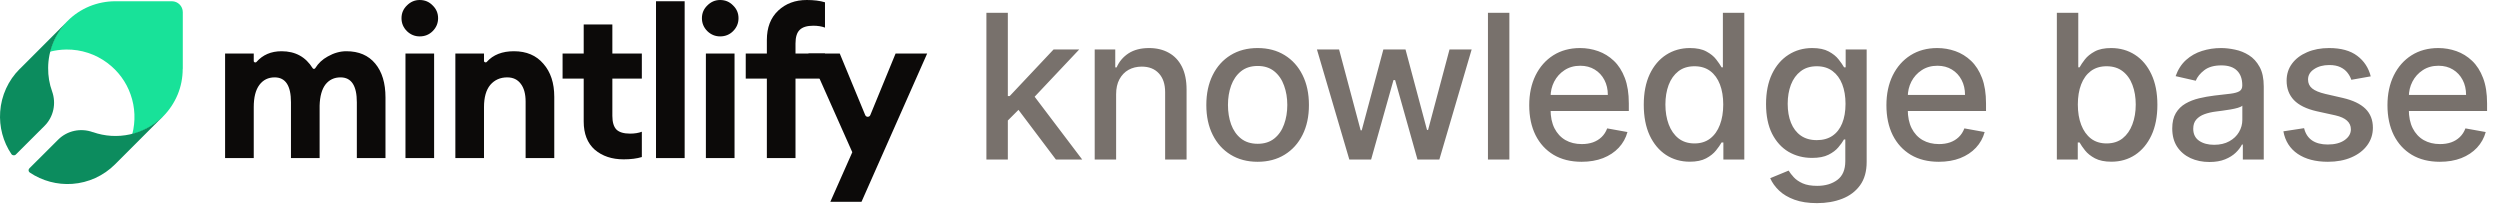
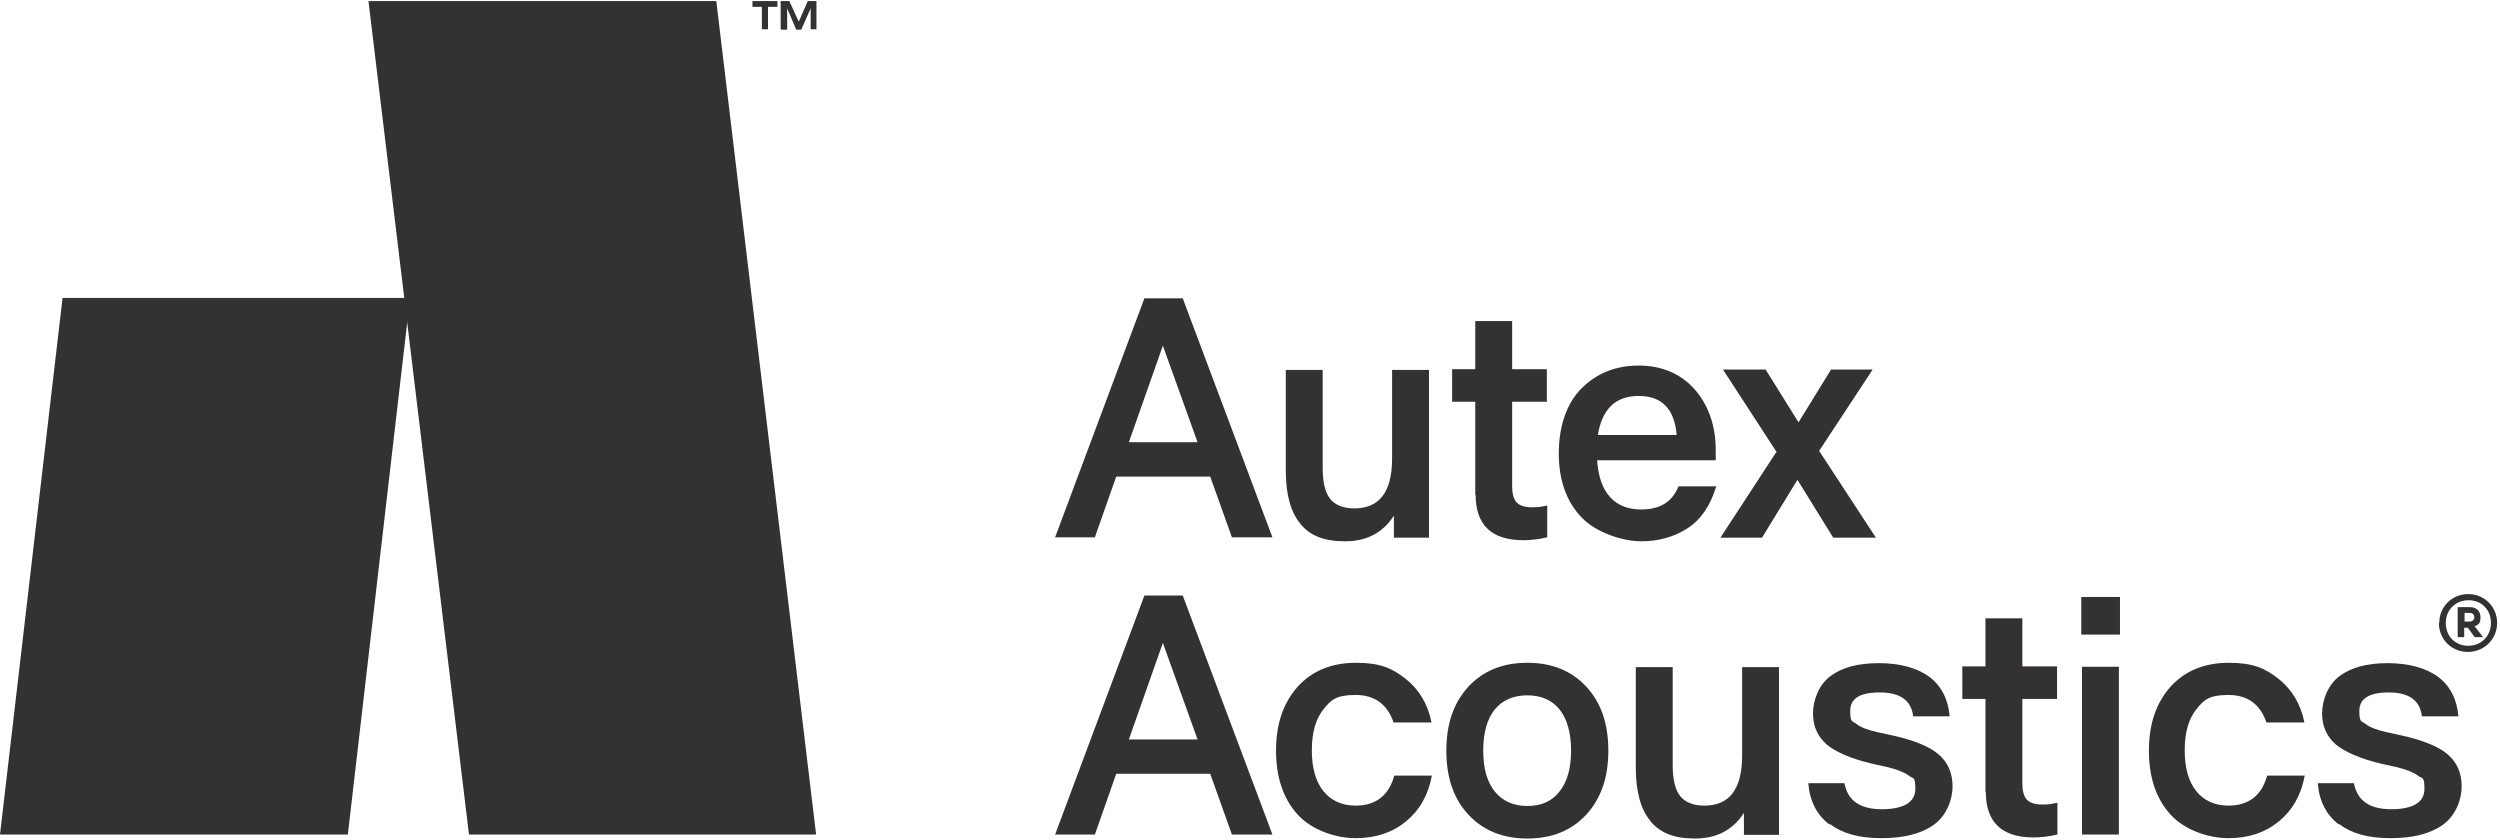
- <svg xmlns="http://www.w3.org/2000/svg" width="223" height="19" viewBox="0 0 223 19" fill="none">
-   <path d="M76.846 18H74.066L76.025 13.579L72.108 4.775H74.906L77.177 10.266C77.261 10.469 77.549 10.469 77.632 10.265L79.886 4.775H82.703L76.846 18Z" fill="#0C0A09" />
-   <path d="M68.404 14.101V7.013H66.52V4.775H68.404V3.563C68.404 2.456 68.74 1.585 69.411 0.951C70.083 0.317 70.934 0 71.966 0C72.601 0 73.142 0.068 73.589 0.205V2.462C73.291 2.35 72.943 2.294 72.545 2.294C71.985 2.294 71.581 2.419 71.332 2.667C71.084 2.904 70.959 3.308 70.959 3.88V4.775H73.589V7.013H70.959V14.101H68.404Z" fill="#0C0A09" />
-   <path d="M64.234 3.246C63.799 3.246 63.419 3.09 63.096 2.779C62.773 2.456 62.611 2.07 62.611 1.623C62.611 1.175 62.773 0.796 63.096 0.485C63.419 0.162 63.799 0 64.234 0C64.694 0 65.079 0.162 65.39 0.485C65.714 0.796 65.875 1.175 65.875 1.623C65.875 2.07 65.714 2.456 65.39 2.779C65.079 3.09 64.694 3.246 64.234 3.246ZM62.965 14.101V4.775H65.521V14.101H62.965Z" fill="#0C0A09" />
-   <path d="M58.516 14.101V0.112H61.071V14.101H58.516Z" fill="#0C0A09" />
-   <path d="M55.629 14.213C54.584 14.213 53.726 13.927 53.055 13.355C52.396 12.771 52.066 11.932 52.066 10.837V7.013H50.182V4.775H52.066V2.182H54.622V4.775H57.252V7.013H54.622V10.334C54.622 10.906 54.746 11.316 54.995 11.565C55.243 11.801 55.648 11.919 56.207 11.919C56.605 11.919 56.953 11.863 57.252 11.751V14.008C56.804 14.145 56.263 14.213 55.629 14.213Z" fill="#0C0A09" />
-   <path d="M40.618 14.102V4.775H43.173V5.436C43.173 5.558 43.339 5.612 43.42 5.521C43.989 4.887 44.796 4.57 45.841 4.57C46.96 4.57 47.836 4.943 48.471 5.689C49.117 6.423 49.441 7.405 49.441 8.636V14.102H46.885V9.065C46.885 8.381 46.742 7.853 46.456 7.48C46.17 7.094 45.766 6.902 45.244 6.902C44.622 6.902 44.118 7.126 43.733 7.573C43.36 8.021 43.173 8.68 43.173 9.55V14.102H40.618Z" fill="#0C0A09" />
-   <path d="M37.436 3.246C37.001 3.246 36.622 3.09 36.299 2.779C35.975 2.456 35.814 2.07 35.814 1.623C35.814 1.175 35.975 0.796 36.299 0.485C36.622 0.162 37.001 0 37.436 0C37.897 0 38.282 0.162 38.593 0.485C38.916 0.796 39.078 1.175 39.078 1.623C39.078 2.07 38.916 2.456 38.593 2.779C38.282 3.09 37.897 3.246 37.436 3.246ZM36.168 14.101V4.775H38.723V14.101H36.168Z" fill="#0C0A09" />
-   <path d="M31.83 14.102V9.121C31.83 7.642 31.345 6.902 30.375 6.902C29.815 6.902 29.368 7.113 29.032 7.536C28.709 7.959 28.534 8.587 28.51 9.42V14.102H25.954V9.121C25.954 7.642 25.469 6.902 24.499 6.902C23.927 6.902 23.473 7.126 23.138 7.573C22.802 8.021 22.634 8.68 22.634 9.55V14.102H20.078V4.775H22.634V5.443C22.634 5.564 22.797 5.618 22.877 5.527C23.44 4.889 24.186 4.57 25.115 4.57C26.341 4.57 27.266 5.075 27.889 6.084C27.941 6.168 28.068 6.167 28.12 6.082C28.389 5.644 28.761 5.296 29.237 5.036C29.784 4.726 30.337 4.57 30.897 4.57C32.004 4.57 32.862 4.937 33.471 5.671C34.081 6.404 34.385 7.412 34.385 8.692V14.102H31.83Z" fill="#0C0A09" />
-   <path d="M16.305 6.139V1.086C16.305 0.544 15.865 0.112 15.331 0.112H10.281C9.488 0.112 8.702 0.269 7.972 0.568C7.242 0.874 6.574 1.314 6.016 1.88L5.977 1.919C5.239 2.666 4.713 3.593 4.446 4.614C4.925 4.488 5.419 4.426 5.914 4.418C7.234 4.402 8.53 4.826 9.582 5.62C10.532 6.327 11.255 7.301 11.648 8.425C12.056 9.564 12.103 10.806 11.797 11.977C12.81 11.71 13.745 11.183 14.491 10.444L14.53 10.405C15.088 9.847 15.535 9.179 15.842 8.449C16.148 7.718 16.297 6.932 16.297 6.139H16.305Z" fill="#18E299" />
-   <path d="M4.295 6.053C4.303 4.503 4.921 3.016 6.008 1.904L1.807 6.108C1.791 6.124 1.775 6.131 1.76 6.147C0.735 7.165 0.117 8.527 0.015 9.967C-0.079 11.313 0.273 12.644 1.024 13.756C1.096 13.862 1.29 13.897 1.4 13.795L3.974 11.227C4.78 10.421 5.03 9.223 4.647 8.151C4.404 7.486 4.287 6.773 4.295 6.053Z" fill="#0C8C5E" />
-   <path d="M14.505 10.406C13.7 11.196 12.69 11.744 11.595 11.987C10.492 12.23 9.349 12.159 8.285 11.784C8.285 11.784 8.277 11.784 8.269 11.784C7.198 11.4 6 11.65 5.195 12.449L2.62 15.016C2.511 15.126 2.526 15.306 2.659 15.392C3.77 16.136 5.101 16.496 6.446 16.402C7.886 16.3 9.24 15.682 10.265 14.656L10.304 14.617L14.505 10.414V10.406Z" fill="#0C8C5E" />
-   <path d="M89.745 10.902L89.733 8.569H90.065L93.977 4.414H96.265L91.803 9.144H91.503L89.745 10.902ZM87.987 14.232V1.142H89.899V14.232H87.987ZM94.188 14.232L90.672 9.566L91.989 8.23L96.534 14.232H94.188ZM99.558 8.403V14.232H97.647V4.414H99.481V6.012H99.603C99.829 5.492 100.182 5.075 100.664 4.759C101.15 4.444 101.761 4.286 102.499 4.286C103.168 4.286 103.754 4.427 104.256 4.708C104.759 4.985 105.149 5.399 105.426 5.948C105.703 6.498 105.842 7.178 105.842 7.987V14.232H103.93V8.218C103.93 7.506 103.745 6.95 103.374 6.549C103.004 6.144 102.494 5.942 101.847 5.942C101.403 5.942 101.009 6.038 100.664 6.23C100.323 6.421 100.053 6.703 99.852 7.073C99.656 7.44 99.558 7.883 99.558 8.403ZM112.18 14.431C111.26 14.431 110.457 14.22 109.771 13.798C109.085 13.376 108.552 12.786 108.173 12.027C107.793 11.269 107.604 10.382 107.604 9.368C107.604 8.35 107.793 7.459 108.173 6.696C108.552 5.933 109.085 5.341 109.771 4.919C110.457 4.497 111.26 4.286 112.18 4.286C113.101 4.286 113.904 4.497 114.59 4.919C115.276 5.341 115.809 5.933 116.188 6.696C116.568 7.459 116.757 8.35 116.757 9.368C116.757 10.382 116.568 11.269 116.188 12.027C115.809 12.786 115.276 13.376 114.59 13.798C113.904 14.22 113.101 14.431 112.18 14.431ZM112.187 12.826C112.783 12.826 113.278 12.668 113.67 12.353C114.062 12.038 114.352 11.618 114.539 11.094C114.731 10.57 114.827 9.992 114.827 9.362C114.827 8.735 114.731 8.16 114.539 7.636C114.352 7.107 114.062 6.683 113.67 6.364C113.278 6.044 112.783 5.884 112.187 5.884C111.586 5.884 111.087 6.044 110.691 6.364C110.299 6.683 110.007 7.107 109.815 7.636C109.628 8.16 109.534 8.735 109.534 9.362C109.534 9.992 109.628 10.57 109.815 11.094C110.007 11.618 110.299 12.038 110.691 12.353C111.087 12.668 111.586 12.826 112.187 12.826ZM120.36 14.232L117.471 4.414H119.446L121.37 11.624H121.466L123.396 4.414H125.372L127.289 11.592H127.385L129.296 4.414H131.271L128.389 14.232H126.439L124.445 7.144H124.298L122.303 14.232H120.36ZM134.636 1.142V14.232H132.725V1.142H134.636ZM141.079 14.431C140.112 14.431 139.279 14.224 138.58 13.81C137.885 13.393 137.348 12.807 136.969 12.053C136.594 11.294 136.407 10.406 136.407 9.387C136.407 8.382 136.594 7.495 136.969 6.728C137.348 5.961 137.877 5.362 138.554 4.932C139.236 4.502 140.033 4.286 140.945 4.286C141.499 4.286 142.036 4.378 142.556 4.561C143.076 4.745 143.542 5.032 143.956 5.424C144.369 5.816 144.695 6.325 144.934 6.952C145.172 7.574 145.291 8.33 145.291 9.221V9.899H137.487V8.467H143.419C143.419 7.964 143.316 7.519 143.112 7.131C142.907 6.739 142.62 6.43 142.249 6.204C141.882 5.978 141.452 5.865 140.958 5.865C140.421 5.865 139.952 5.997 139.551 6.262C139.155 6.521 138.848 6.862 138.631 7.284C138.418 7.702 138.311 8.156 138.311 8.646V9.764C138.311 10.421 138.426 10.979 138.657 11.439C138.891 11.899 139.217 12.251 139.635 12.494C140.052 12.732 140.54 12.852 141.098 12.852C141.461 12.852 141.791 12.801 142.089 12.698C142.387 12.592 142.645 12.434 142.863 12.225C143.08 12.017 143.246 11.759 143.361 11.452L145.17 11.778C145.025 12.31 144.765 12.777 144.39 13.178C144.019 13.574 143.553 13.883 142.99 14.105C142.432 14.322 141.795 14.431 141.079 14.431ZM150.727 14.424C149.935 14.424 149.227 14.222 148.605 13.817C147.987 13.408 147.502 12.826 147.148 12.072C146.798 11.313 146.624 10.404 146.624 9.343C146.624 8.281 146.801 7.374 147.154 6.62C147.512 5.865 148.002 5.288 148.624 4.887C149.247 4.487 149.952 4.286 150.74 4.286C151.35 4.286 151.84 4.389 152.21 4.593C152.585 4.793 152.875 5.028 153.08 5.296C153.289 5.565 153.45 5.801 153.566 6.006H153.681V1.142H155.592V14.232H153.725V12.705H153.566C153.45 12.914 153.284 13.152 153.067 13.421C152.854 13.689 152.56 13.924 152.185 14.124C151.81 14.324 151.324 14.424 150.727 14.424ZM151.149 12.794C151.699 12.794 152.164 12.649 152.543 12.36C152.926 12.066 153.216 11.659 153.412 11.139C153.612 10.619 153.713 10.014 153.713 9.323C153.713 8.642 153.615 8.045 153.419 7.534C153.223 7.022 152.935 6.624 152.556 6.338C152.176 6.053 151.708 5.91 151.149 5.91C150.574 5.91 150.095 6.059 149.711 6.357C149.328 6.656 149.038 7.063 148.842 7.578C148.65 8.094 148.554 8.676 148.554 9.323C148.554 9.98 148.652 10.57 148.848 11.094C149.044 11.618 149.334 12.034 149.718 12.34C150.105 12.643 150.583 12.794 151.149 12.794ZM162.076 18.119C161.296 18.119 160.625 18.017 160.063 17.812C159.504 17.607 159.048 17.337 158.695 17C158.341 16.663 158.077 16.295 157.902 15.894L159.545 15.217C159.66 15.404 159.813 15.602 160.005 15.811C160.201 16.024 160.465 16.205 160.798 16.355C161.134 16.504 161.567 16.578 162.095 16.578C162.82 16.578 163.418 16.401 163.891 16.048C164.364 15.698 164.601 15.14 164.601 14.373V12.443H164.48C164.364 12.652 164.198 12.884 163.981 13.139C163.768 13.395 163.474 13.617 163.099 13.804C162.724 13.992 162.236 14.085 161.635 14.085C160.859 14.085 160.161 13.904 159.538 13.542C158.921 13.176 158.431 12.636 158.068 11.925C157.71 11.209 157.531 10.329 157.531 9.285C157.531 8.241 157.708 7.346 158.062 6.6C158.42 5.855 158.91 5.284 159.532 4.887C160.154 4.487 160.859 4.286 161.648 4.286C162.257 4.286 162.749 4.389 163.124 4.593C163.499 4.793 163.791 5.028 164 5.296C164.213 5.565 164.377 5.801 164.492 6.006H164.633V4.414H166.506V14.45C166.506 15.293 166.31 15.986 165.918 16.527C165.526 17.068 164.995 17.469 164.326 17.729C163.661 17.989 162.911 18.119 162.076 18.119ZM162.057 12.5C162.607 12.5 163.071 12.372 163.45 12.117C163.834 11.857 164.124 11.486 164.32 11.004C164.52 10.519 164.62 9.937 164.62 9.259C164.62 8.599 164.522 8.017 164.326 7.514C164.13 7.012 163.842 6.62 163.463 6.338C163.084 6.053 162.615 5.91 162.057 5.91C161.482 5.91 161.002 6.059 160.619 6.357C160.235 6.651 159.945 7.052 159.749 7.559C159.558 8.066 159.462 8.633 159.462 9.259C159.462 9.903 159.56 10.467 159.756 10.953C159.952 11.439 160.242 11.818 160.625 12.091C161.013 12.364 161.49 12.5 162.057 12.5ZM172.941 14.431C171.973 14.431 171.14 14.224 170.441 13.81C169.747 13.393 169.21 12.807 168.83 12.053C168.455 11.294 168.268 10.406 168.268 9.387C168.268 8.382 168.455 7.495 168.83 6.728C169.21 5.961 169.738 5.362 170.416 4.932C171.097 4.502 171.894 4.286 172.806 4.286C173.36 4.286 173.897 4.378 174.417 4.561C174.937 4.745 175.404 5.032 175.817 5.424C176.23 5.816 176.556 6.325 176.795 6.952C177.034 7.574 177.153 8.33 177.153 9.221V9.899H169.348V8.467H175.28C175.28 7.964 175.178 7.519 174.973 7.131C174.769 6.739 174.481 6.43 174.11 6.204C173.744 5.978 173.313 5.865 172.819 5.865C172.282 5.865 171.813 5.997 171.413 6.262C171.017 6.521 170.71 6.862 170.492 7.284C170.279 7.702 170.173 8.156 170.173 8.646V9.764C170.173 10.421 170.288 10.979 170.518 11.439C170.752 11.899 171.078 12.251 171.496 12.494C171.914 12.732 172.401 12.852 172.96 12.852C173.322 12.852 173.652 12.801 173.95 12.698C174.249 12.592 174.507 12.434 174.724 12.225C174.941 12.017 175.107 11.759 175.222 11.452L177.031 11.778C176.887 12.31 176.627 12.777 176.252 13.178C175.881 13.574 175.414 13.883 174.852 14.105C174.294 14.322 173.656 14.431 172.941 14.431ZM183.471 14.232V1.142H185.382V6.006H185.497C185.608 5.801 185.767 5.565 185.976 5.296C186.185 5.028 186.475 4.793 186.846 4.593C187.216 4.389 187.706 4.286 188.316 4.286C189.108 4.286 189.816 4.487 190.438 4.887C191.06 5.288 191.548 5.865 191.902 6.62C192.26 7.374 192.439 8.281 192.439 9.343C192.439 10.404 192.262 11.313 191.908 12.072C191.554 12.826 191.069 13.408 190.451 13.817C189.833 14.222 189.127 14.424 188.335 14.424C187.738 14.424 187.25 14.324 186.871 14.124C186.496 13.924 186.202 13.689 185.989 13.421C185.776 13.152 185.612 12.914 185.497 12.705H185.337V14.232H183.471ZM185.343 9.323C185.343 10.014 185.444 10.619 185.644 11.139C185.844 11.659 186.134 12.066 186.513 12.36C186.892 12.649 187.357 12.794 187.907 12.794C188.478 12.794 188.955 12.643 189.338 12.34C189.722 12.034 190.012 11.618 190.208 11.094C190.408 10.57 190.508 9.98 190.508 9.323C190.508 8.676 190.41 8.094 190.214 7.578C190.022 7.063 189.733 6.656 189.345 6.357C188.961 6.059 188.482 5.91 187.907 5.91C187.353 5.91 186.884 6.053 186.5 6.338C186.121 6.624 185.833 7.022 185.637 7.534C185.441 8.045 185.343 8.642 185.343 9.323ZM197.082 14.45C196.46 14.45 195.897 14.335 195.394 14.105C194.892 13.87 194.493 13.531 194.199 13.088C193.909 12.645 193.764 12.102 193.764 11.458C193.764 10.904 193.871 10.448 194.084 10.09C194.297 9.732 194.585 9.449 194.947 9.24C195.309 9.031 195.714 8.874 196.161 8.767C196.609 8.661 197.065 8.58 197.529 8.524C198.117 8.456 198.595 8.401 198.961 8.358C199.328 8.311 199.594 8.237 199.76 8.134C199.926 8.032 200.01 7.866 200.01 7.636V7.591C200.01 7.033 199.852 6.6 199.536 6.293C199.225 5.987 198.761 5.833 198.143 5.833C197.5 5.833 196.992 5.976 196.622 6.262C196.255 6.543 196.002 6.856 195.861 7.201L194.065 6.792C194.278 6.195 194.589 5.714 194.998 5.347C195.411 4.977 195.887 4.708 196.424 4.542C196.96 4.372 197.525 4.286 198.117 4.286C198.51 4.286 198.925 4.333 199.364 4.427C199.807 4.517 200.22 4.683 200.604 4.926C200.992 5.168 201.309 5.516 201.556 5.968C201.804 6.415 201.927 6.997 201.927 7.713V14.232H200.061V12.89H199.984C199.86 13.137 199.675 13.38 199.428 13.619C199.181 13.857 198.863 14.056 198.475 14.213C198.088 14.371 197.623 14.45 197.082 14.45ZM197.497 12.916C198.026 12.916 198.478 12.811 198.853 12.602C199.232 12.394 199.519 12.121 199.715 11.784C199.916 11.443 200.016 11.079 200.016 10.691V9.426C199.948 9.494 199.816 9.558 199.62 9.617C199.428 9.673 199.208 9.722 198.961 9.764C198.714 9.803 198.473 9.839 198.239 9.873C198.005 9.903 197.809 9.928 197.651 9.95C197.28 9.997 196.941 10.075 196.635 10.186C196.332 10.297 196.089 10.457 195.906 10.666C195.727 10.87 195.637 11.143 195.637 11.484C195.637 11.957 195.812 12.315 196.161 12.558C196.511 12.796 196.956 12.916 197.497 12.916ZM211.47 6.811L209.738 7.118C209.665 6.896 209.55 6.686 209.393 6.485C209.239 6.285 209.03 6.121 208.766 5.993C208.502 5.865 208.172 5.801 207.775 5.801C207.234 5.801 206.782 5.923 206.42 6.166C206.058 6.404 205.877 6.713 205.877 7.093C205.877 7.421 205.998 7.685 206.241 7.885C206.484 8.085 206.876 8.249 207.417 8.377L208.977 8.735C209.881 8.944 210.554 9.266 210.997 9.7C211.44 10.135 211.662 10.7 211.662 11.394C211.662 11.982 211.491 12.507 211.15 12.967C210.814 13.423 210.343 13.781 209.738 14.041C209.137 14.301 208.44 14.431 207.648 14.431C206.548 14.431 205.651 14.196 204.957 13.727C204.262 13.254 203.836 12.583 203.678 11.714L205.525 11.433C205.64 11.914 205.877 12.279 206.235 12.526C206.593 12.769 207.059 12.89 207.635 12.89C208.261 12.89 208.762 12.76 209.137 12.5C209.512 12.236 209.699 11.914 209.699 11.535C209.699 11.228 209.584 10.97 209.354 10.761C209.128 10.553 208.781 10.395 208.312 10.289L206.65 9.924C205.734 9.715 205.057 9.383 204.618 8.927C204.183 8.471 203.966 7.894 203.966 7.195C203.966 6.615 204.128 6.108 204.452 5.673C204.775 5.239 205.223 4.9 205.794 4.657C206.365 4.41 207.019 4.286 207.756 4.286C208.817 4.286 209.653 4.517 210.262 4.977C210.871 5.433 211.274 6.044 211.47 6.811ZM217.635 14.431C216.667 14.431 215.834 14.224 215.135 13.81C214.441 13.393 213.904 12.807 213.525 12.053C213.15 11.294 212.962 10.406 212.962 9.387C212.962 8.382 213.15 7.495 213.525 6.728C213.904 5.961 214.432 5.362 215.11 4.932C215.792 4.502 216.589 4.286 217.5 4.286C218.054 4.286 218.591 4.378 219.111 4.561C219.631 4.745 220.098 5.032 220.511 5.424C220.924 5.816 221.25 6.325 221.489 6.952C221.728 7.574 221.847 8.33 221.847 9.221V9.899H214.042V8.467H219.974C219.974 7.964 219.872 7.519 219.667 7.131C219.463 6.739 219.175 6.43 218.804 6.204C218.438 5.978 218.008 5.865 217.513 5.865C216.976 5.865 216.508 5.997 216.107 6.262C215.711 6.521 215.404 6.862 215.187 7.284C214.973 7.702 214.867 8.156 214.867 8.646V9.764C214.867 10.421 214.982 10.979 215.212 11.439C215.446 11.899 215.772 12.251 216.19 12.494C216.608 12.732 217.096 12.852 217.654 12.852C218.016 12.852 218.346 12.801 218.645 12.698C218.943 12.592 219.201 12.434 219.418 12.225C219.635 12.017 219.802 11.759 219.917 11.452L221.726 11.778C221.581 12.31 221.321 12.777 220.946 13.178C220.575 13.574 220.108 13.883 219.546 14.105C218.988 14.322 218.351 14.431 217.635 14.431Z" fill="#78716C" />
+ <svg xmlns="http://www.w3.org/2000/svg" id="Black" version="1.1" viewBox="0 0 691.4 232.2">
+   <defs>
+     <style>
+       .st0 {
+         fill: #333132;
+       }
+     </style>
+   </defs>
+   <g>
+     <g>
+       <path class="st0" d="M208.1,1.9V.3h6.9v1.6h-2.6v6.2h-1.7V1.9h-2.6ZM215.9,8.1V.3h2.4l2.6,5.7,2.5-5.7h2.4v7.8h-1.6V2.3l-2.6,5.9h-1.4l-2.5-5.9v5.9h-1.6Z" />
+       <polygon class="st0" points="96.2 230.8 0 230.8 17.3 82.4 113.4 82.4 96.2 230.8" />
+       <polygon class="st0" points="129.7 230.8 225.7 230.8 198.1 .3 101.9 .3 129.7 230.8" />
+     </g>
+     <g>
+       <path class="st0" d="M334.6,131.8h-25.9l-5.9,16.8h-11l24.7-66.1h10.6l24.8,66.1h-11.2l-6-16.8ZM331.2,122.3l-9.6-26.7-9.4,26.7h19.1Z" />
+       <path class="st0" d="M359.7,144.9c-2.7-3.1-4.1-8.1-4.1-14.7v-27.9h10.2v27.1c0,4,.7,6.9,2.1,8.6s3.6,2.6,6.7,2.6c6.9,0,10.4-4.6,10.4-13.8v-24.5h10.2v46.4h-9.7v-6.1c-3,4.7-7.5,7.1-13.5,7.1s-9.6-1.6-12.3-4.7Z" />
+       <path class="st0" d="M408,136.9v-25.8h-6.4v-9h6.4v-13.3h10.2v13.3h9.6v9h-9.6v23.4c0,2,.4,3.5,1.2,4.4.8.9,2.2,1.4,4.4,1.4s2.5-.2,4.1-.5v8.8c-2.6.6-4.8.8-6.6.8-8.8,0-13.2-4.2-13.2-12.6Z" />
+       <path class="st0" d="M474.6,134.6c-1.6,5.3-4.2,9.1-7.9,11.5-3.7,2.4-8,3.6-12.8,3.6s-12.3-2.2-16.5-6.6c-4.2-4.4-6.3-10.3-6.3-17.7s2.1-13.8,6.3-18c4.2-4.2,9.5-6.3,15.8-6.3s11.6,2.2,15.5,6.6c3.8,4.4,5.8,10,5.8,16.8v2.8h-32.8c.3,4.5,1.5,7.9,3.6,10.2s5,3.4,8.6,3.4c5.2,0,8.6-2.1,10.3-6.4h10.5ZM441.9,120.3h21.8c-.6-7.2-4.1-10.8-10.5-10.8s-10.1,3.6-11.3,10.8Z" />
+       <path class="st0" d="M491.2,124.8l-14.7-22.6h11.8l9.1,14.6,9-14.6h11.5l-14.8,22.5,15.7,24h-11.8l-9.9-16-9.8,16h-11.5l15.6-23.9Z" />
+       <path class="st0" d="M334.6,214h-25.9l-5.9,16.8h-11l24.7-66.1h10.6l24.8,66.1h-11.2l-6-16.8ZM331.2,204.5l-9.6-26.7-9.4,26.7h19.1Z" />
+       <path class="st0" d="M358.9,225.3c-4-4.4-6-10.3-6-17.7s2-13.2,6-17.7c4-4.4,9.4-6.6,16.1-6.6s10,1.5,13.7,4.4c3.7,2.9,6.2,7,7.2,12.1h-10.5c-1.7-5-5.2-7.6-10.5-7.6s-6.8,1.3-8.9,4c-2.1,2.6-3.2,6.4-3.2,11.3s1.1,8.7,3.2,11.3c2.1,2.6,5.1,4,8.9,4,5.6,0,9.2-2.8,10.7-8.3h10.4c-1,5.4-3.4,9.6-7.2,12.7-3.8,3.1-8.4,4.6-13.9,4.6s-12.1-2.2-16.1-6.6Z" />
+       <path class="st0" d="M406.1,225.3c-4.1-4.4-6.1-10.3-6.1-17.7s2-13.2,6.1-17.7c4.1-4.4,9.5-6.6,16.3-6.6s12.2,2.2,16.3,6.6c4.1,4.4,6.1,10.3,6.1,17.7s-2,13.2-6.1,17.7c-4.1,4.4-9.5,6.6-16.3,6.6s-12.2-2.2-16.3-6.6ZM431.3,218.9c2.1-2.6,3.2-6.4,3.2-11.3s-1.1-8.8-3.2-11.4c-2.1-2.6-5.1-3.9-8.9-3.9s-6.9,1.3-9,3.9c-2.1,2.6-3.2,6.4-3.2,11.4s1.1,8.7,3.2,11.3c2.1,2.6,5.1,4,9,4s6.8-1.3,8.9-4Z" />
+       <path class="st0" d="M456.5,227.1c-2.7-3.1-4.1-8.1-4.1-14.7v-27.9h10.2v27.1c0,4,.7,6.9,2.1,8.6s3.6,2.6,6.7,2.6c6.9,0,10.4-4.6,10.4-13.8v-24.5h10.2v46.4h-9.7v-6.1c-3,4.7-7.5,7.1-13.5,7.1s-9.6-1.6-12.3-4.7Z" />
+       <path class="st0" d="M505.9,228c-3.4-2.6-5.4-6.4-5.8-11.4h10c.9,4.8,4.3,7.2,10.3,7.2s9.3-1.9,9.3-5.6-.6-2.7-1.8-3.7c-1.2-.9-3.2-1.7-6.1-2.4l-4.1-.9c-5.8-1.4-10-3.2-12.5-5.3-2.5-2.2-3.8-5-3.8-8.6s1.6-7.9,4.8-10.3c3.2-2.4,7.6-3.6,13.4-3.6s10.6,1.3,14,3.8c3.3,2.5,5.2,6.2,5.6,10.9h-10.1c-.5-4.4-3.6-6.6-9.2-6.6s-8.2,1.7-8.2,5.1.6,2.7,1.7,3.6c1.1.9,3.1,1.7,5.9,2.3l4.1.9c5.9,1.3,10.1,3,12.7,5.2,2.6,2.2,3.9,5.2,3.9,8.9s-1.7,8.1-5.2,10.6c-3.5,2.5-8.3,3.7-14.5,3.7s-10.8-1.3-14.2-3.9Z" />
+       <path class="st0" d="M549.1,219.1v-25.8h-6.4v-9h6.4v-13.3h10.2v13.3h9.6v9h-9.6v23.4c0,2,.4,3.5,1.2,4.4.8.9,2.2,1.4,4.4,1.4s2.5-.2,4.1-.5v8.8c-2.6.6-4.8.8-6.6.8-8.8,0-13.2-4.2-13.2-12.6Z" />
+       <path class="st0" d="M575.6,165.1h10.7v10.4h-10.7v-10.4ZM575.8,184.4h10.2v46.4h-10.2v-46.4Z" />
+       <path class="st0" d="M600.3,225.3c-4-4.4-6-10.3-6-17.7s2-13.2,6-17.7c4-4.4,9.4-6.6,16.1-6.6s10,1.5,13.7,4.4c3.7,2.9,6.2,7,7.2,12.1h-10.5c-1.7-5-5.2-7.6-10.5-7.6s-6.8,1.3-8.9,4c-2.1,2.6-3.2,6.4-3.2,11.3s1.1,8.7,3.2,11.3c2.1,2.6,5.1,4,8.9,4,5.6,0,9.2-2.8,10.7-8.3h10.4c-1,5.4-3.4,9.6-7.2,12.7-3.8,3.1-8.4,4.6-13.9,4.6s-12.1-2.2-16.1-6.6Z" />
+       <path class="st0" d="M646.8,228c-3.4-2.6-5.4-6.4-5.8-11.4h10c.9,4.8,4.3,7.2,10.3,7.2s9.2-1.9,9.2-5.6-.6-2.7-1.8-3.7c-1.2-.9-3.2-1.7-6.1-2.4l-4.1-.9c-5.8-1.4-9.9-3.2-12.5-5.3-2.5-2.2-3.8-5-3.8-8.6s1.6-7.9,4.8-10.3,7.6-3.6,13.3-3.6,10.6,1.3,14,3.8c3.3,2.5,5.2,6.2,5.6,10.9h-10.1c-.5-4.4-3.6-6.6-9.1-6.6s-8.2,1.7-8.2,5.1.6,2.7,1.7,3.6c1.1.9,3.1,1.7,5.9,2.3l4.1.9c5.8,1.3,10.1,3,12.7,5.2,2.6,2.2,3.9,5.2,3.9,8.9s-1.7,8.1-5.2,10.6c-3.5,2.5-8.3,3.7-14.5,3.7s-10.8-1.3-14.2-3.9Z" />
+     </g>
+   </g>
+   <path class="st0" d="M674.6,172.3c0-4.5,3.5-8,8-8s8,3.5,8,8-3.6,8-8.1,8-8-3.5-8-8ZM688.9,172.3c0-3.7-2.6-6.3-6.2-6.3s-6.3,2.7-6.3,6.3,2.6,6.3,6.2,6.3,6.3-2.7,6.3-6.3ZM679.7,167.9h3.3c2,0,3,1.2,3,2.8s-.4,2-1.6,2.5l2.3,3h-2.3l-1.9-2.6h-1v2.6h-1.8v-8.3ZM683,171.9c.8,0,1.3-.5,1.3-1.2s-.5-1.2-1.3-1.2h-1.4v2.4h1.4Z" />
</svg>
